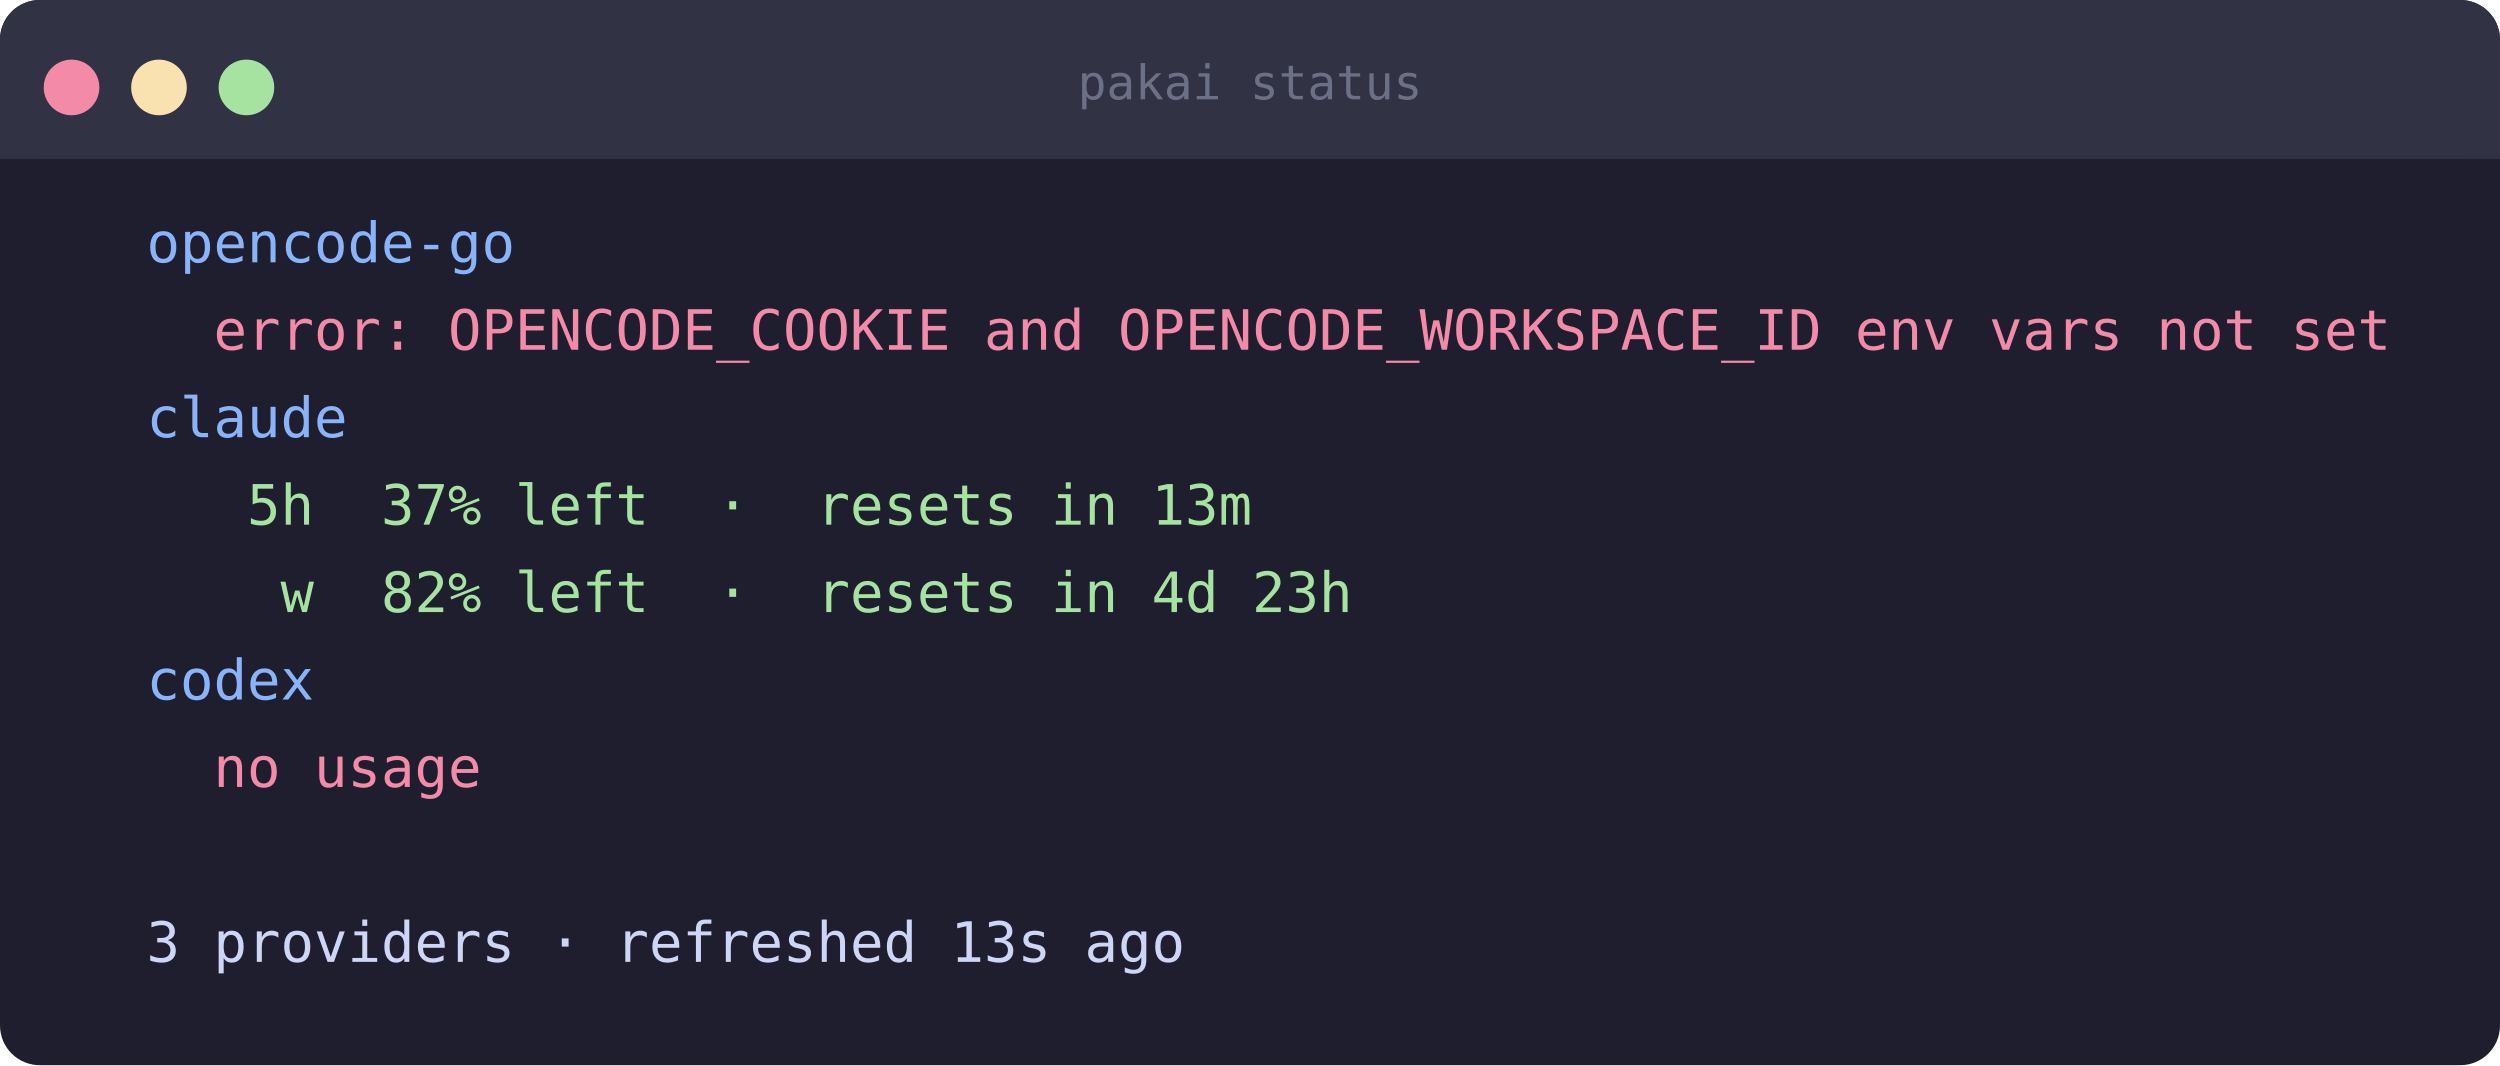
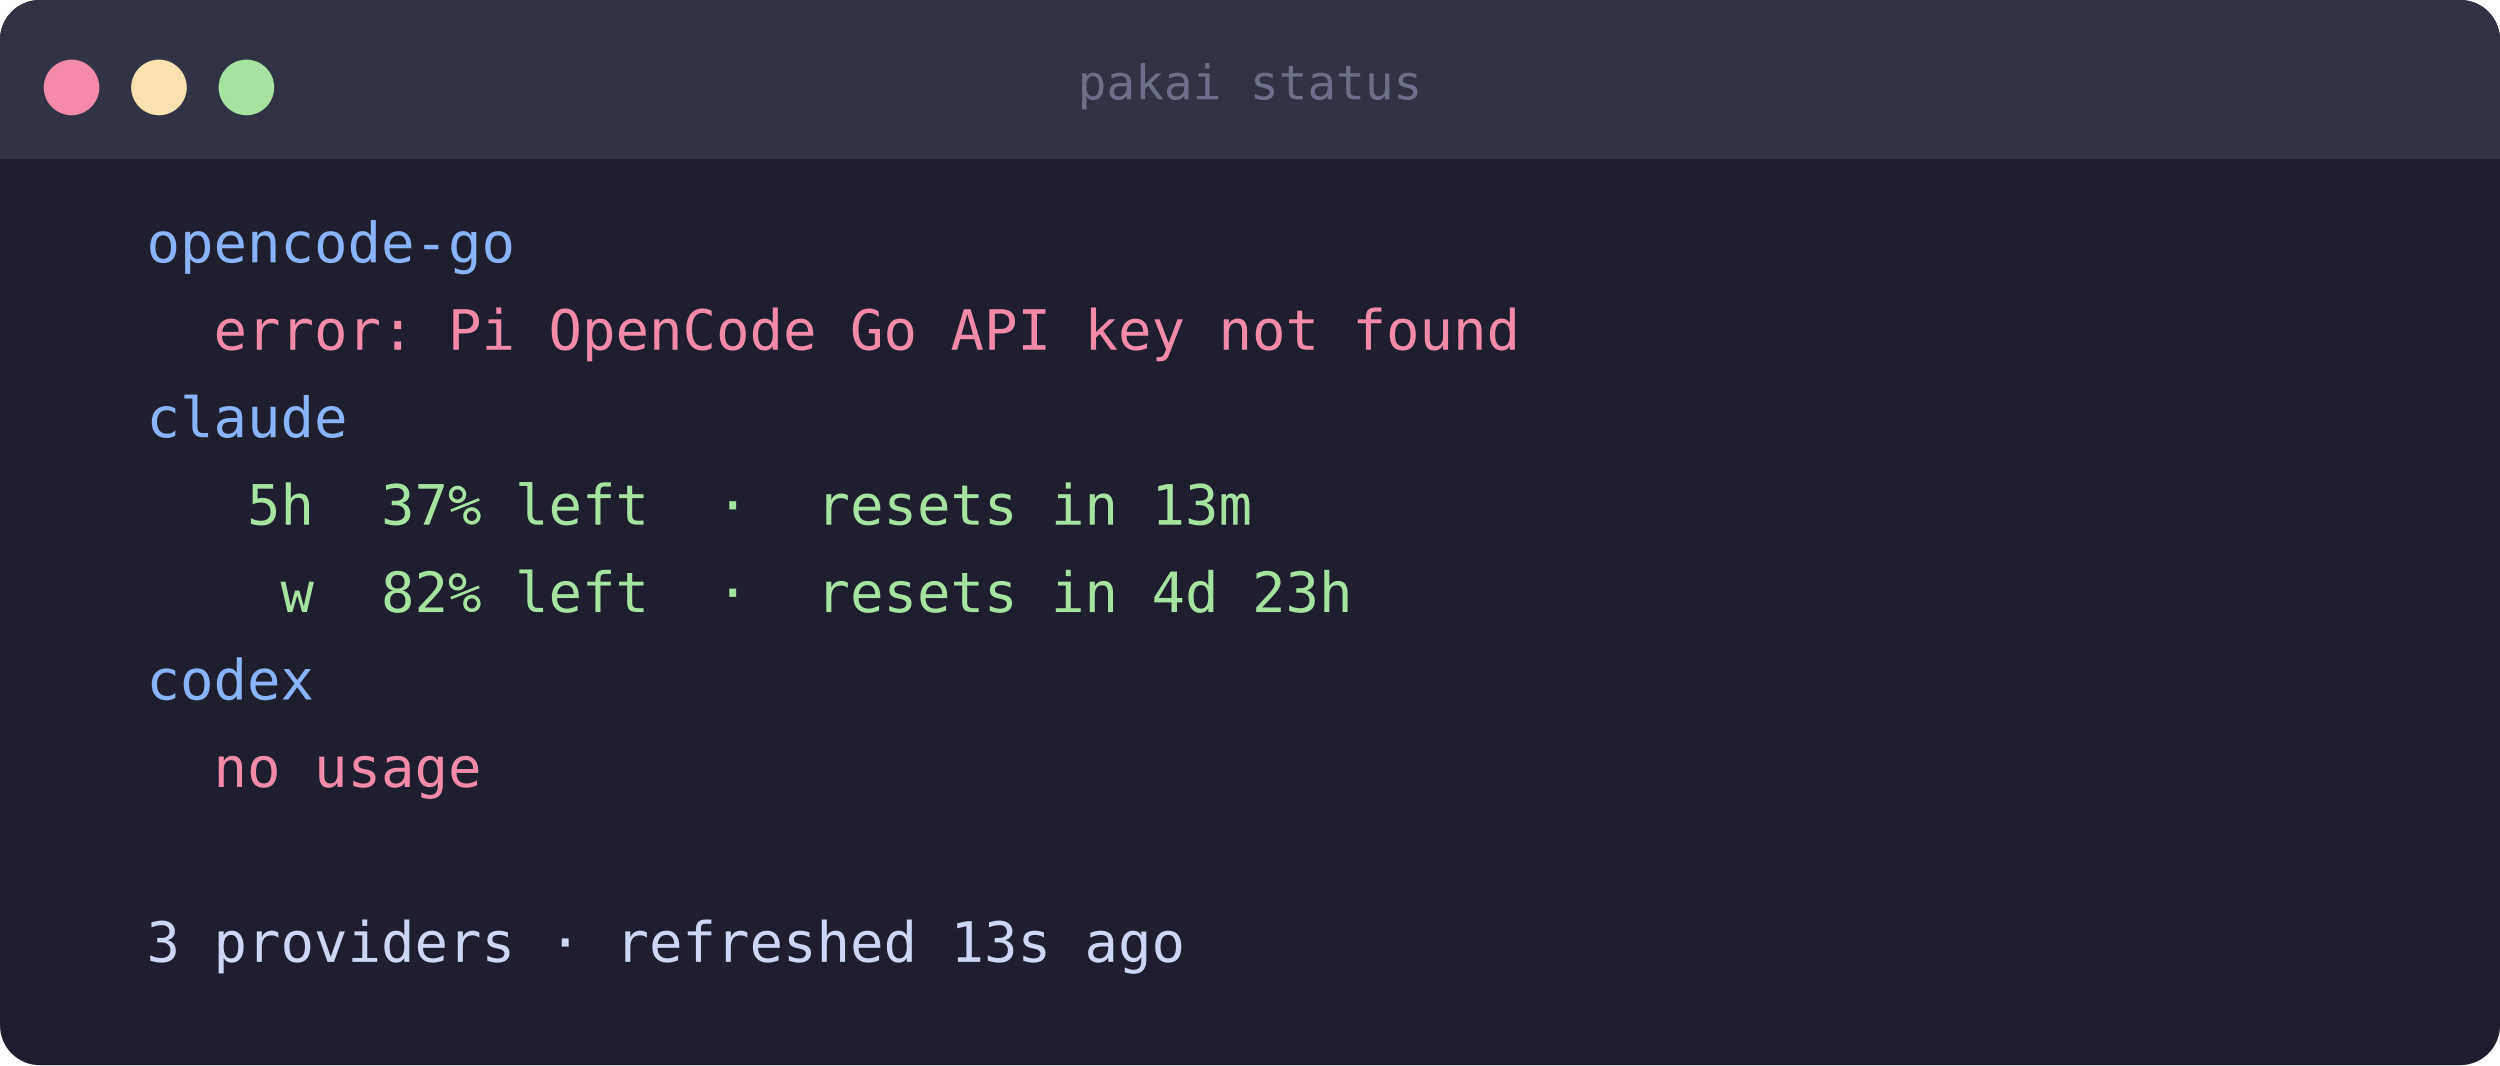
<svg xmlns="http://www.w3.org/2000/svg" width="629" height="268">
  <rect width="100%" height="100%" rx="10" ry="10" fill="#1e1e2e" />
  <rect x="0" y="0" width="100%" height="40" rx="10" ry="10" fill="#313244" />
  <rect x="0" y="26" width="100%" height="14" fill="#313244" />
  <circle cx="18" cy="22" r="7" fill="#f38ba8" />
  <circle cx="40" cy="22" r="7" fill="#f9e2af" />
  <circle cx="62" cy="22" r="7" fill="#a6e3a1" />
  <text x="50%" y="25" text-anchor="middle" fill="#6c7086" font-family="JetBrains Mono, Cascadia Code, Consolas, monospace" font-size="12">pakai status</text>
  <text x="20" y="66" fill="#89b4fa" font-family="JetBrains Mono, Cascadia Code, Consolas, monospace" font-size="14" xml:space="preserve">  opencode-go</text>
-   <text x="20" y="88" fill="#f38ba8" font-family="JetBrains Mono, Cascadia Code, Consolas, monospace" font-size="14" xml:space="preserve">    error: OPENCODE_COOKIE and OPENCODE_WORKSPACE_ID env vars not set</text>
+   <text x="20" y="88" fill="#f38ba8" font-family="JetBrains Mono, Cascadia Code, Consolas, monospace" font-size="14" xml:space="preserve">    error: Pi OpenCode Go API key not found</text>
  <text x="20" y="110" fill="#89b4fa" font-family="JetBrains Mono, Cascadia Code, Consolas, monospace" font-size="14" xml:space="preserve">  claude</text>
  <text x="20" y="132" fill="#a6e3a1" font-family="JetBrains Mono, Cascadia Code, Consolas, monospace" font-size="14" xml:space="preserve">     5h  37% left  ·  resets in 13m</text>
  <text x="20" y="154" fill="#a6e3a1" font-family="JetBrains Mono, Cascadia Code, Consolas, monospace" font-size="14" xml:space="preserve">      w  82% left  ·  resets in 4d 23h</text>
  <text x="20" y="176" fill="#89b4fa" font-family="JetBrains Mono, Cascadia Code, Consolas, monospace" font-size="14" xml:space="preserve">  codex</text>
  <text x="20" y="198" fill="#f38ba8" font-family="JetBrains Mono, Cascadia Code, Consolas, monospace" font-size="14" xml:space="preserve">    no usage</text>
  <text x="20" y="220" fill="#cdd6f4" font-family="JetBrains Mono, Cascadia Code, Consolas, monospace" font-size="14" xml:space="preserve" />
  <text x="20" y="242" fill="#cdd6f4" font-family="JetBrains Mono, Cascadia Code, Consolas, monospace" font-size="14" xml:space="preserve">  3 providers · refreshed 13s ago</text>
</svg>
